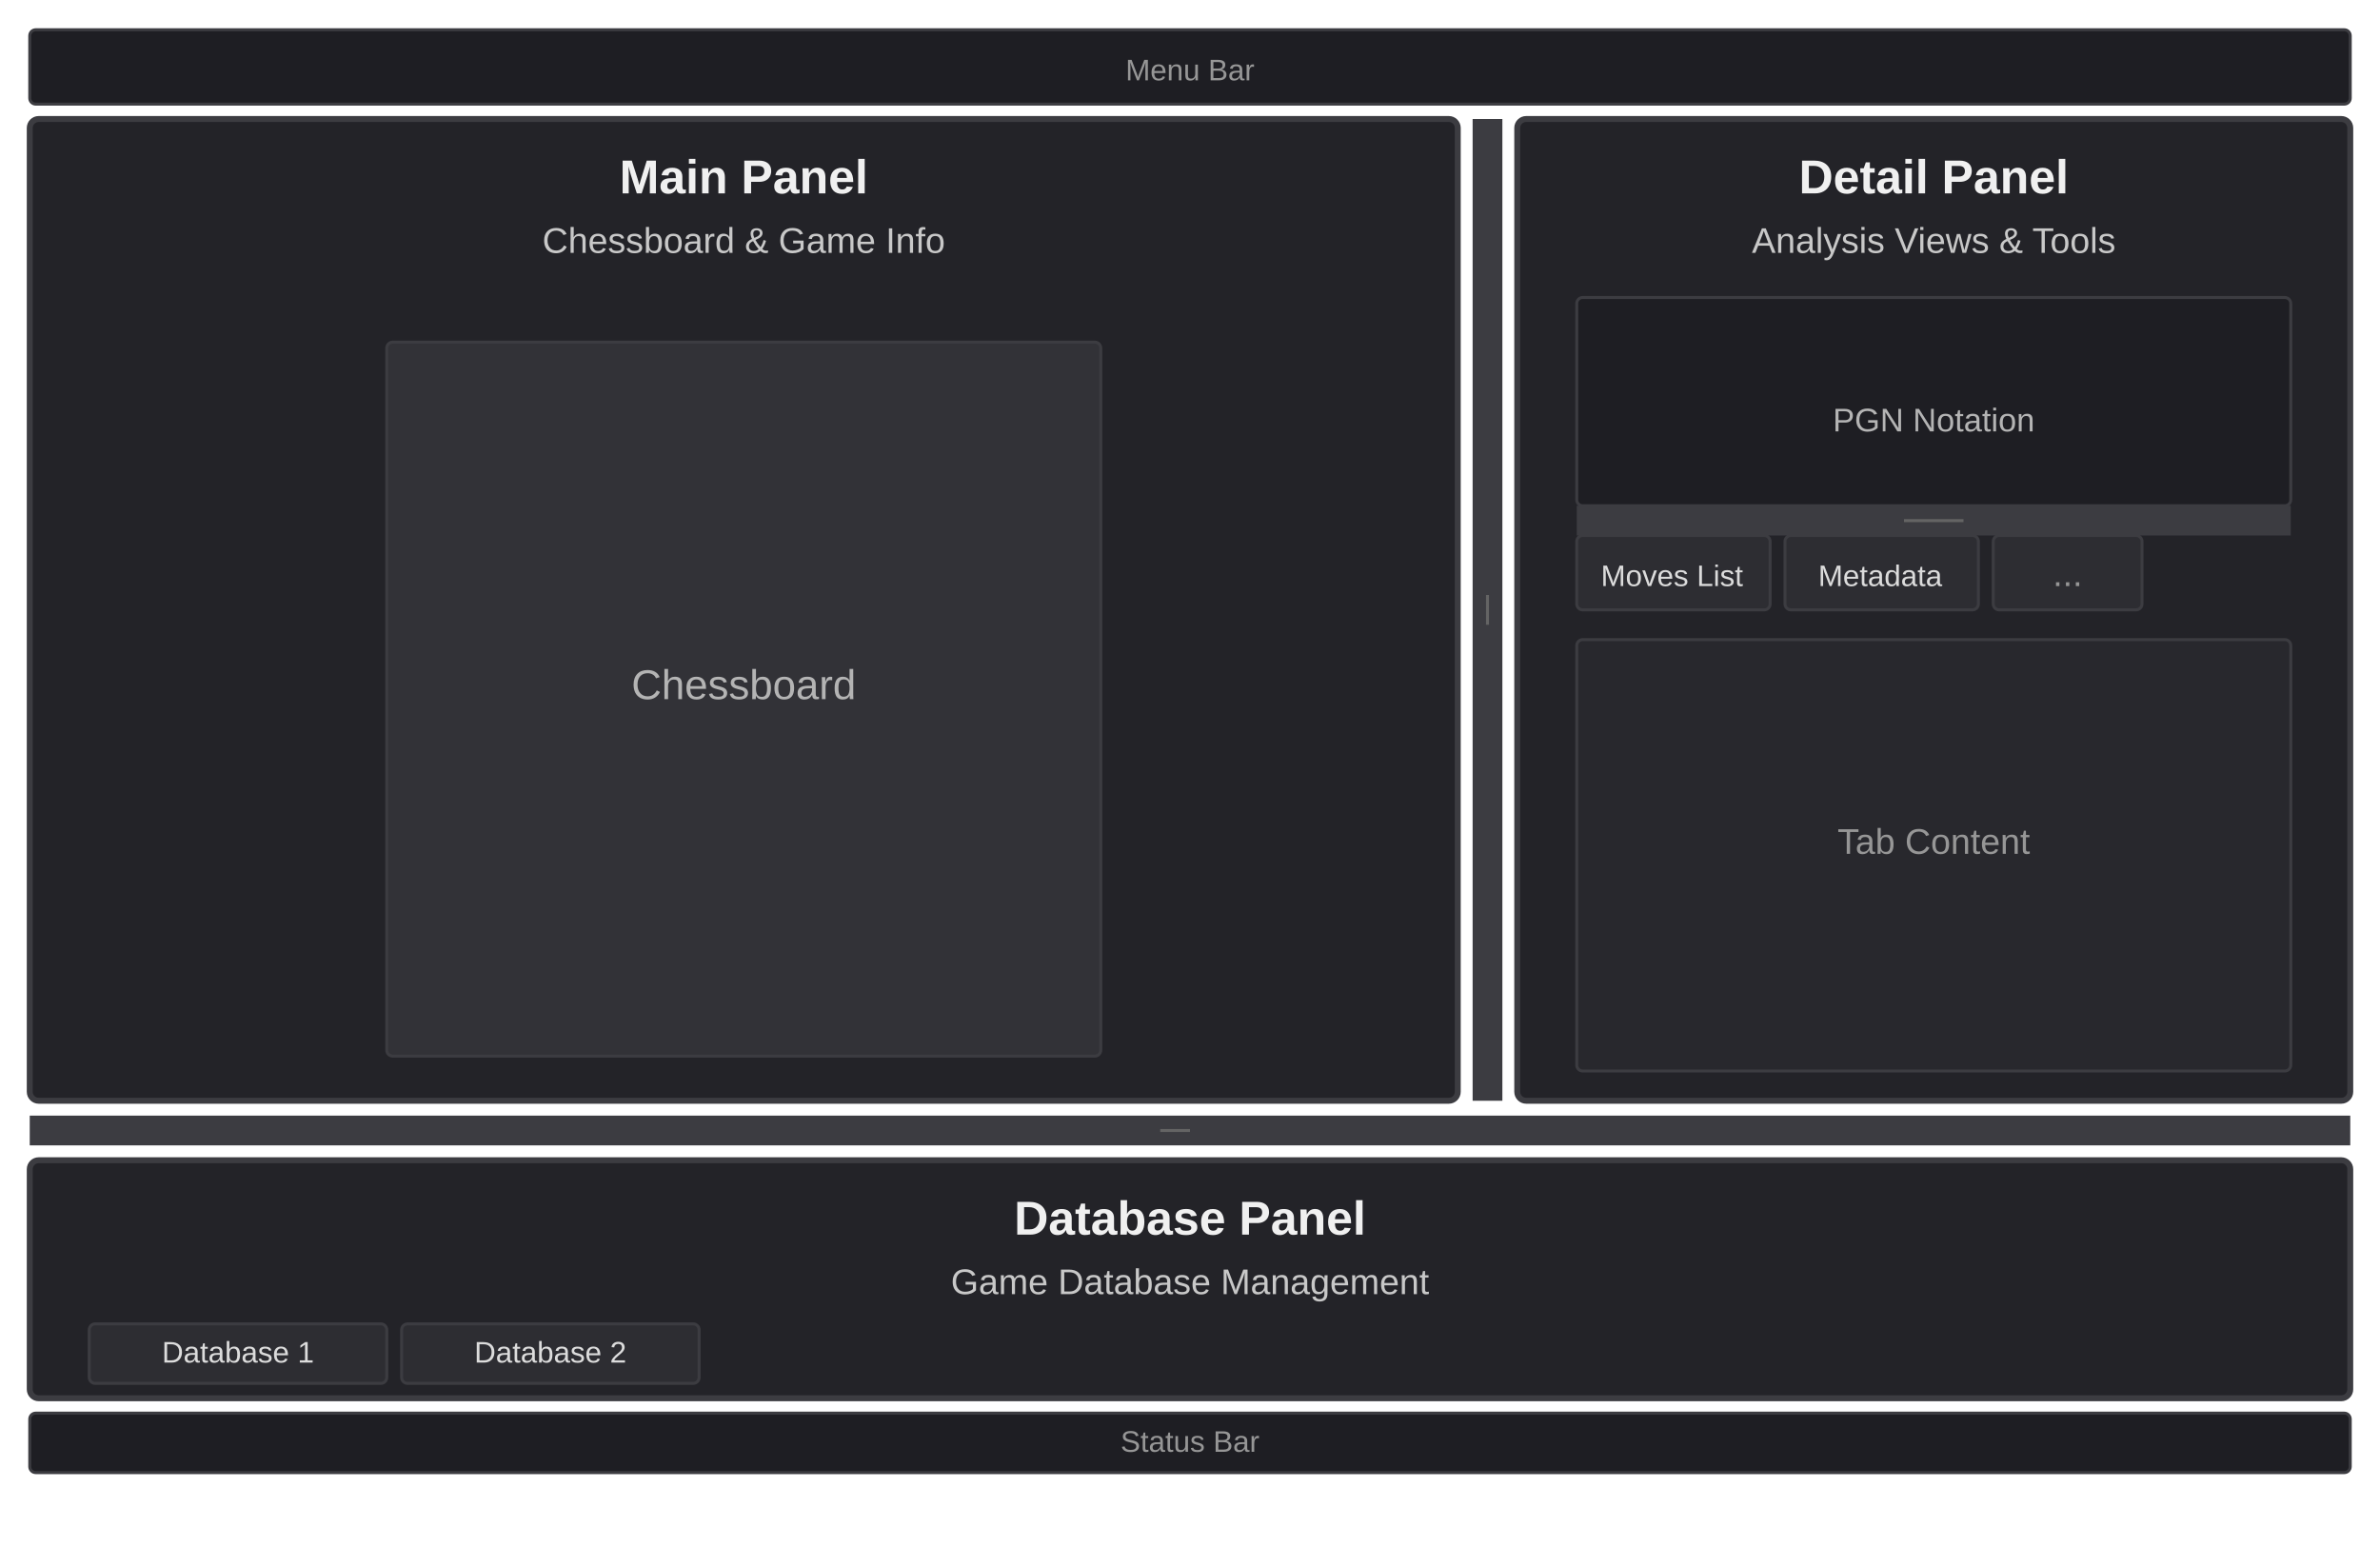
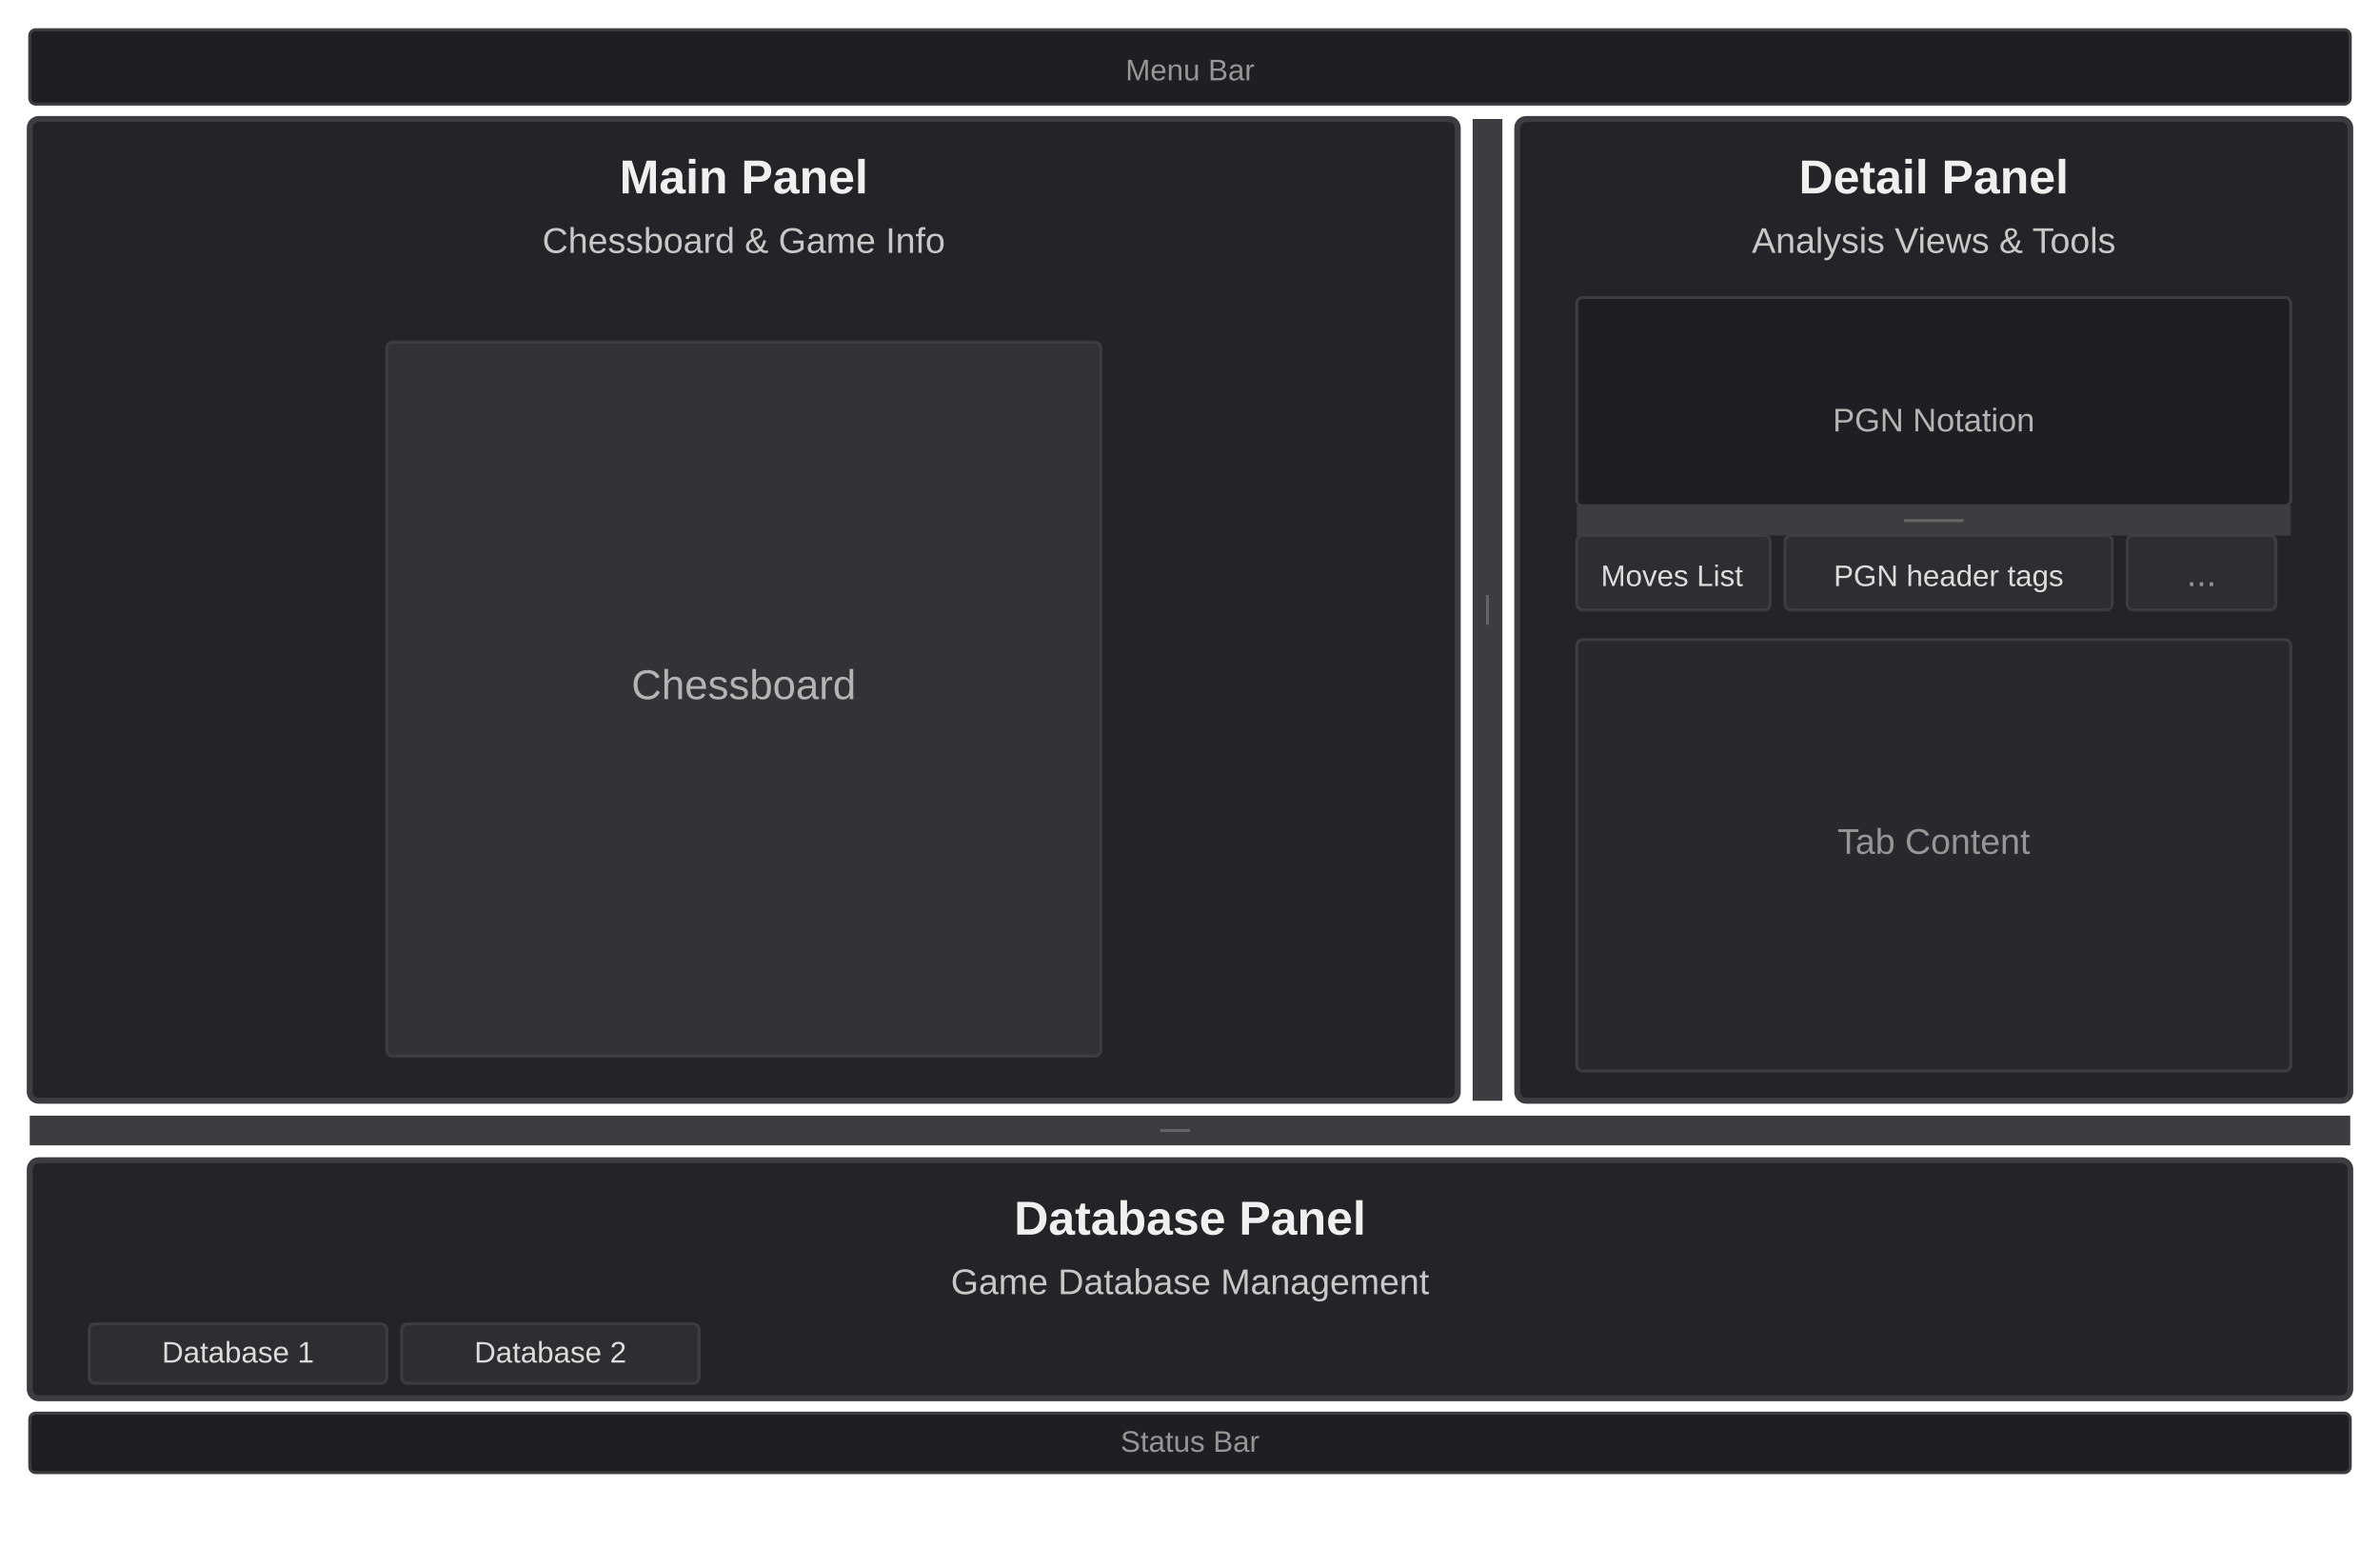
<svg xmlns="http://www.w3.org/2000/svg" viewBox="0 0 800 520" style="background-color: rgb(40, 40, 45);">
  <rect x="10" y="10" width="780" height="25" fill="rgb(30, 30, 35)" stroke="rgb(60, 60, 65)" stroke-width="1" rx="2" />
  <text x="400" y="27" fill="rgb(150, 150, 150)" font-family="Arial, sans-serif" font-size="10" text-anchor="middle">Menu Bar</text>
  <rect x="10" y="40" width="480" height="330" fill="rgb(35, 35, 40)" stroke="rgb(60, 60, 65)" stroke-width="2" rx="3" />
  <text x="250" y="65" fill="rgb(240, 240, 240)" font-family="Arial, sans-serif" font-size="16" font-weight="bold" text-anchor="middle">Main Panel</text>
  <text x="250" y="85" fill="rgb(200, 200, 200)" font-family="Arial, sans-serif" font-size="12" text-anchor="middle">Chessboard &amp; Game Info</text>
  <rect x="130" y="115" width="240" height="240" fill="rgb(50, 50, 55)" stroke="rgb(60, 60, 65)" stroke-width="1" rx="2" />
  <text x="250" y="235" fill="rgb(180, 180, 180)" font-family="Arial, sans-serif" font-size="14" text-anchor="middle">Chessboard</text>
  <rect x="495" y="40" width="10" height="330" fill="rgb(60, 60, 65)" />
  <line x1="500" y1="200" x2="500" y2="210" stroke="rgb(100, 100, 100)" stroke-width="1" />
  <rect x="510" y="40" width="280" height="330" fill="rgb(35, 35, 40)" stroke="rgb(60, 60, 65)" stroke-width="2" rx="3" />
  <text x="650" y="65" fill="rgb(240, 240, 240)" font-family="Arial, sans-serif" font-size="16" font-weight="bold" text-anchor="middle">Detail Panel</text>
  <text x="650" y="85" fill="rgb(200, 200, 200)" font-family="Arial, sans-serif" font-size="12" text-anchor="middle">Analysis Views &amp; Tools</text>
  <rect x="530" y="100" width="240" height="70" fill="rgb(30, 30, 35)" stroke="rgb(60, 60, 65)" stroke-width="1" rx="2" />
  <text x="650" y="145" fill="rgb(180, 180, 180)" font-family="Arial, sans-serif" font-size="11" text-anchor="middle">PGN Notation</text>
  <rect x="530" y="170" width="240" height="10" fill="rgb(60, 60, 65)" />
  <line x1="640" y1="175" x2="660" y2="175" stroke="rgb(100, 100, 100)" stroke-width="1" />
  <rect x="530" y="180" width="65" height="25" fill="rgb(45, 45, 50)" stroke="rgb(60, 60, 65)" stroke-width="1" rx="2" />
  <text x="562" y="197" fill="rgb(220, 220, 220)" font-family="Arial, sans-serif" font-size="10" text-anchor="middle">Moves List</text>
-   <rect x="600" y="180" width="65" height="25" fill="rgb(45, 45, 50)" stroke="rgb(60, 60, 65)" stroke-width="1" rx="2" />
-   <text x="632" y="197" fill="rgb(220, 220, 220)" font-family="Arial, sans-serif" font-size="10" text-anchor="middle">Metadata</text>
-   <rect x="670" y="180" width="50" height="25" fill="rgb(45, 45, 50)" stroke="rgb(60, 60, 65)" stroke-width="1" rx="2" />
-   <text x="695" y="197" fill="rgb(150, 150, 150)" font-family="Arial, sans-serif" font-size="12" text-anchor="middle">...</text>
+   <rect x="600" y="180" width="110" height="25" fill="rgb(45, 45, 50)" stroke="rgb(60, 60, 65)" stroke-width="1" rx="2" />
+   <text x="655" y="197" fill="rgb(220, 220, 220)" font-family="Arial, sans-serif" font-size="10" text-anchor="middle">PGN header tags</text>
+   <rect x="715" y="180" width="50" height="25" fill="rgb(45, 45, 50)" stroke="rgb(60, 60, 65)" stroke-width="1" rx="2" />
+   <text x="740" y="197" fill="rgb(150, 150, 150)" font-family="Arial, sans-serif" font-size="12" text-anchor="middle">...</text>
  <rect x="530" y="215" width="240" height="145" fill="rgb(40, 40, 45)" stroke="rgb(60, 60, 65)" stroke-width="1" rx="2" />
  <text x="650" y="287" fill="rgb(150, 150, 150)" font-family="Arial, sans-serif" font-size="12" text-anchor="middle">Tab Content</text>
  <rect x="10" y="375" width="780" height="10" fill="rgb(60, 60, 65)" />
  <line x1="390" y1="380" x2="400" y2="380" stroke="rgb(100, 100, 100)" stroke-width="1" />
  <rect x="10" y="390" width="780" height="80" fill="rgb(35, 35, 40)" stroke="rgb(60, 60, 65)" stroke-width="2" rx="3" />
  <text x="400" y="415" fill="rgb(240, 240, 240)" font-family="Arial, sans-serif" font-size="16" font-weight="bold" text-anchor="middle">Database Panel</text>
  <text x="400" y="435" fill="rgb(200, 200, 200)" font-family="Arial, sans-serif" font-size="12" text-anchor="middle">Game Database Management</text>
  <rect x="30" y="445" width="100" height="20" fill="rgb(45, 45, 50)" stroke="rgb(60, 60, 65)" stroke-width="1" rx="2" />
  <text x="80" y="458" fill="rgb(220, 220, 220)" font-family="Arial, sans-serif" font-size="10" text-anchor="middle">Database 1</text>
  <rect x="135" y="445" width="100" height="20" fill="rgb(45, 45, 50)" stroke="rgb(60, 60, 65)" stroke-width="1" rx="2" />
  <text x="185" y="458" fill="rgb(220, 220, 220)" font-family="Arial, sans-serif" font-size="10" text-anchor="middle">Database 2</text>
  <rect x="10" y="475" width="780" height="20" fill="rgb(30, 30, 35)" stroke="rgb(60, 60, 65)" stroke-width="1" rx="2" />
  <text x="400" y="488" fill="rgb(150, 150, 150)" font-family="Arial, sans-serif" font-size="10" text-anchor="middle">Status Bar</text>
</svg>
